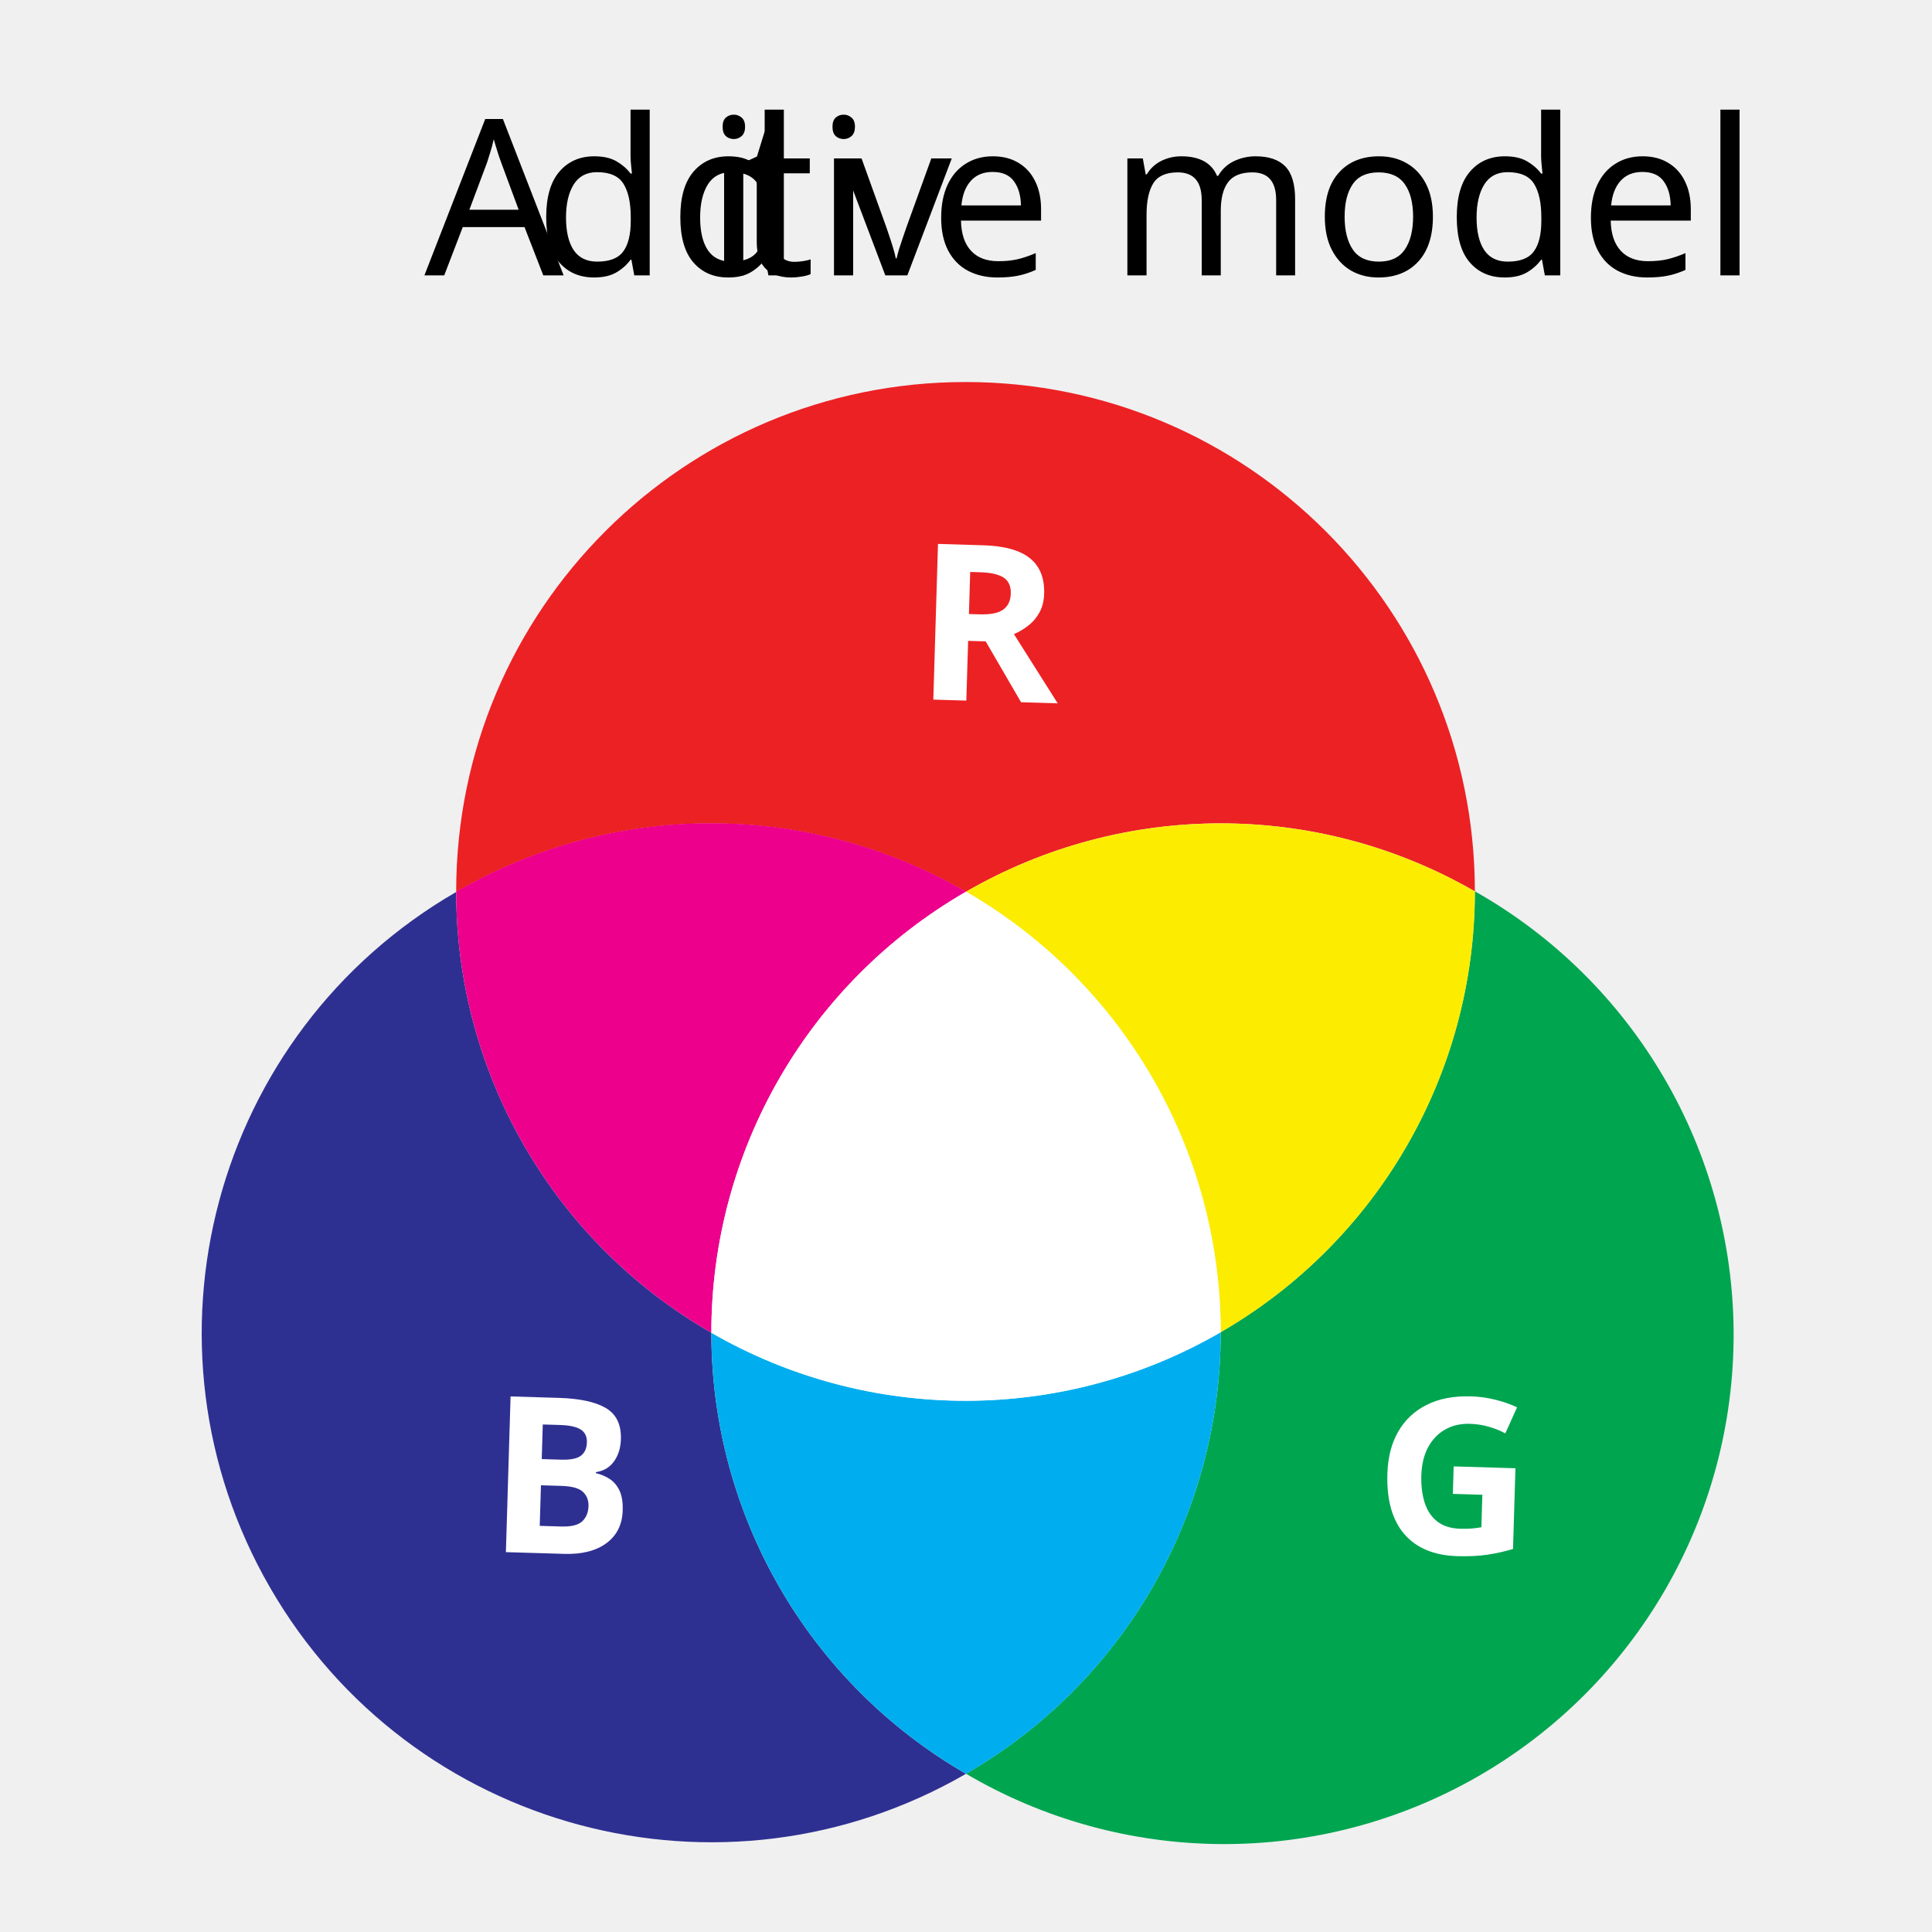
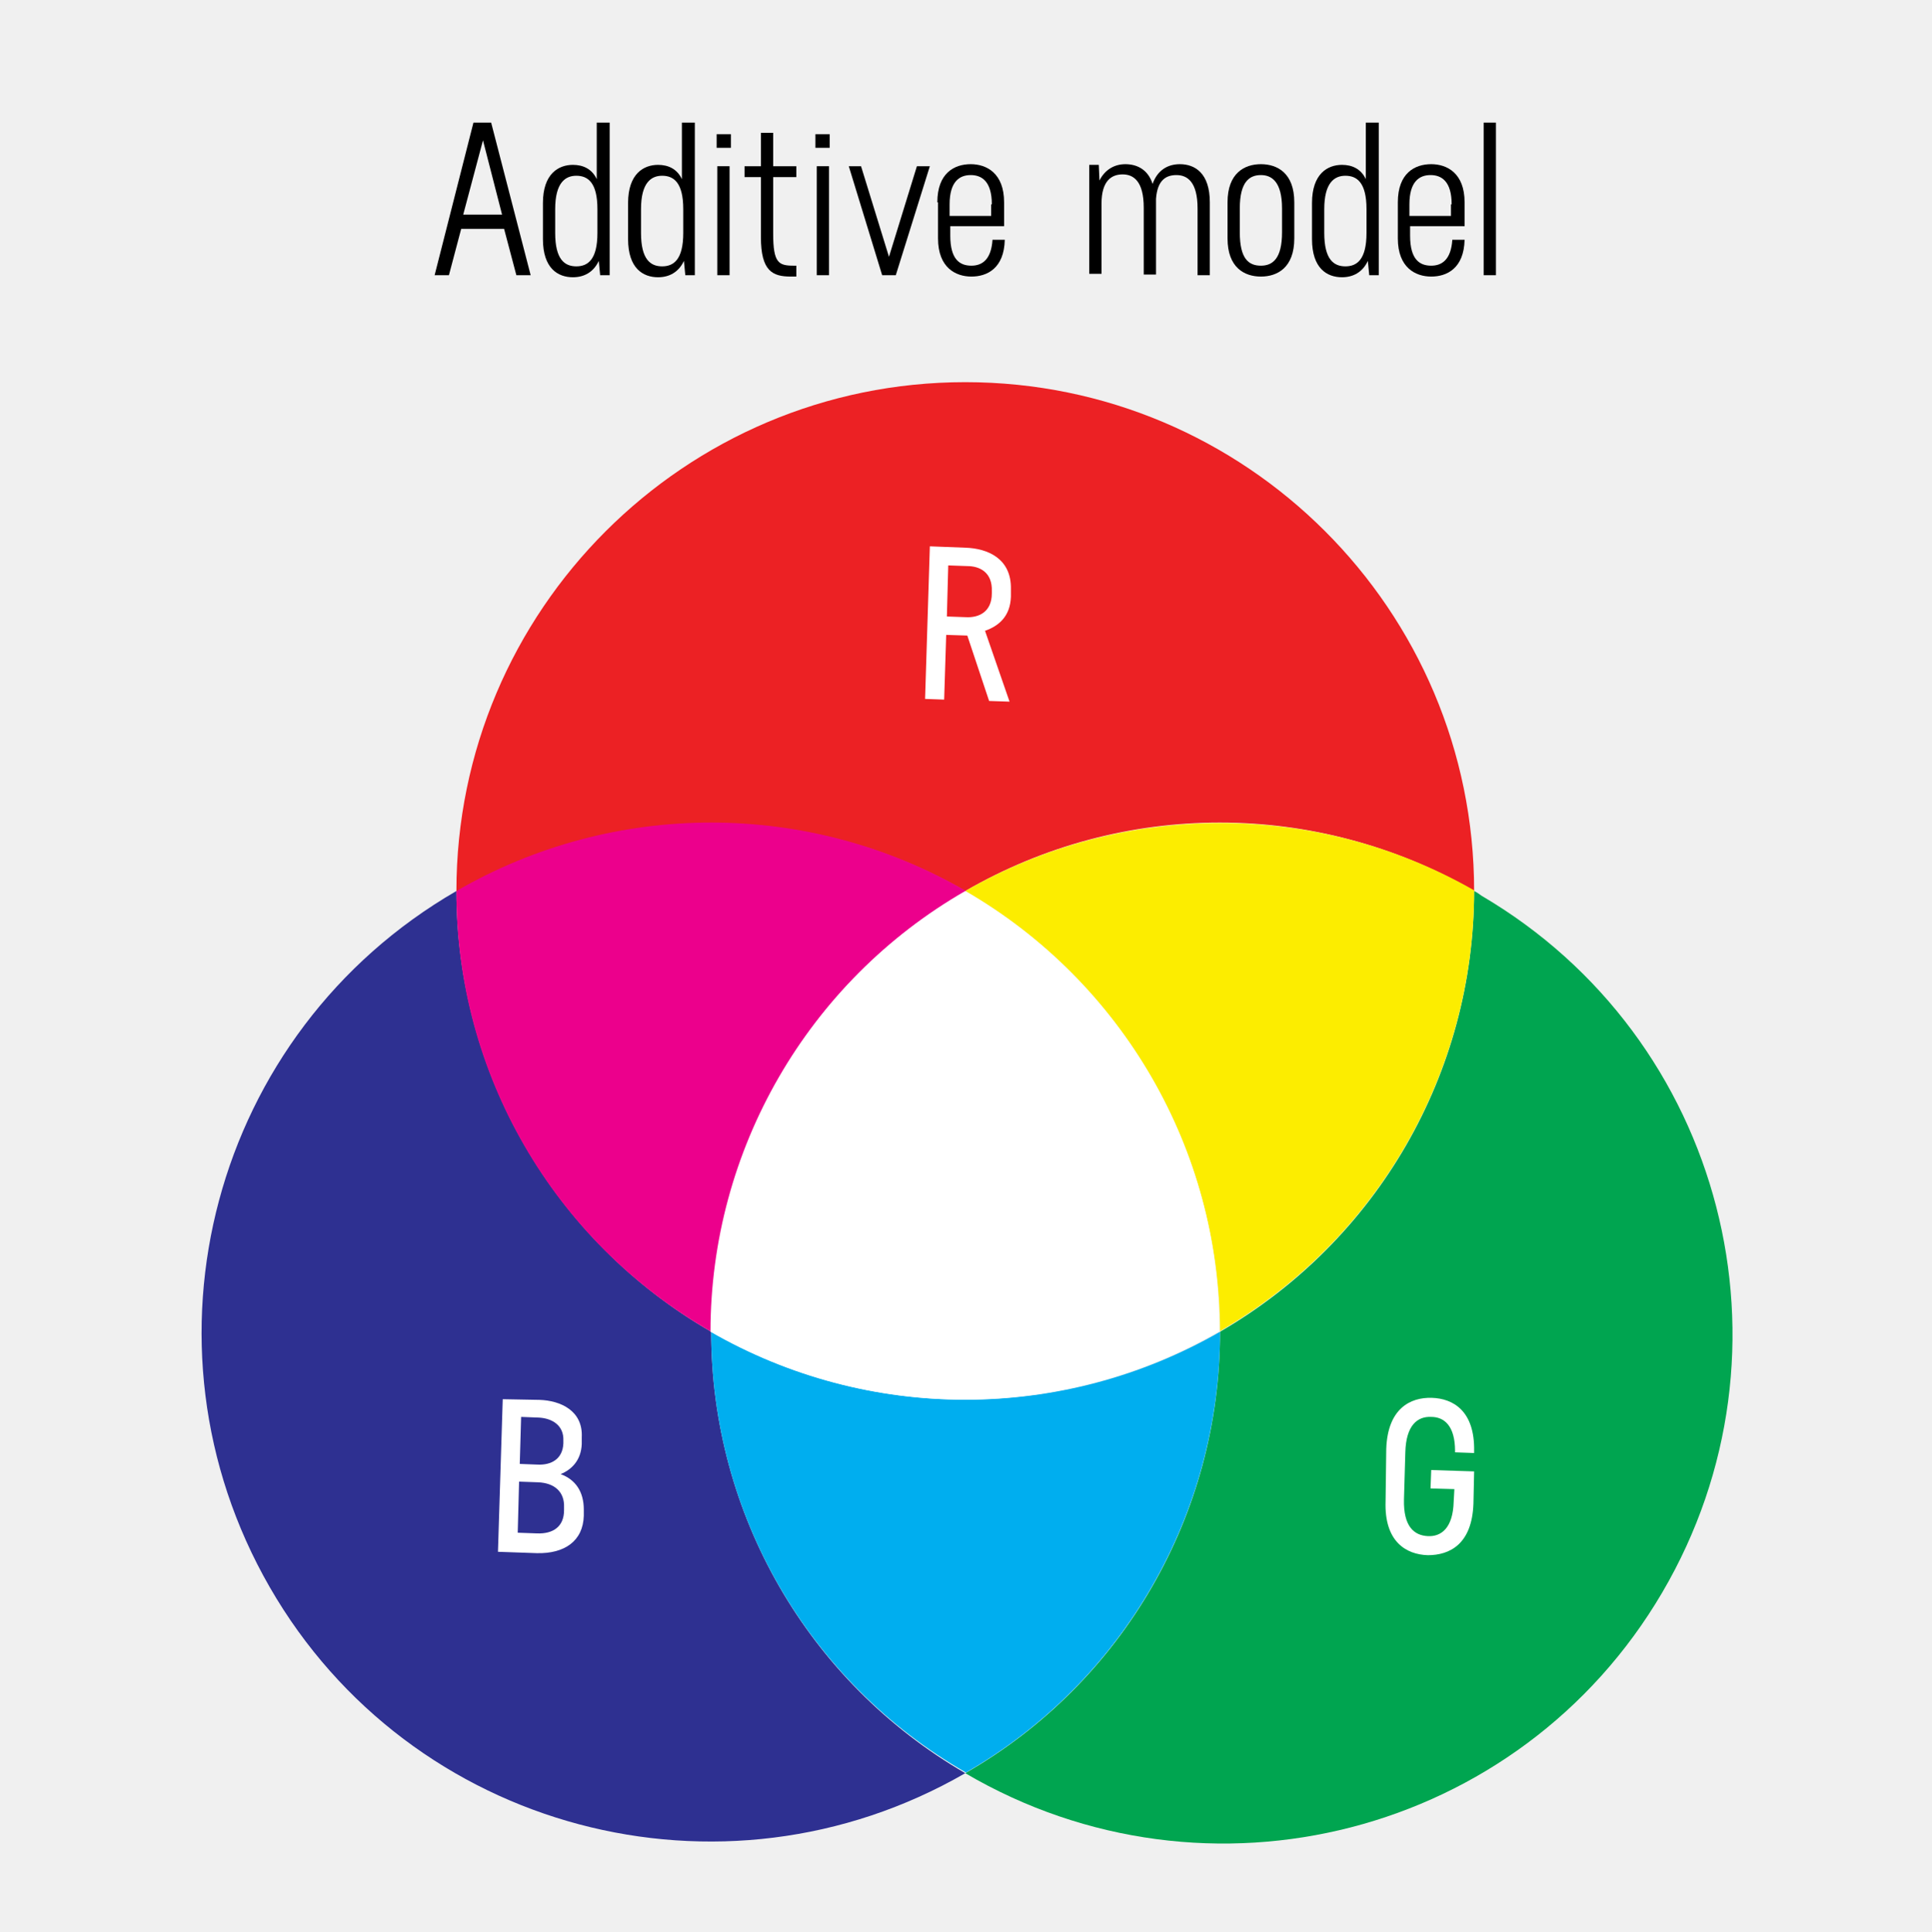
- <svg xmlns="http://www.w3.org/2000/svg" id="Layer_1" data-name="Layer 1" viewBox="0 0 283.46 283.46">
+ <svg xmlns="http://www.w3.org/2000/svg" version="1.1" id="Layer_1" x="0px" y="0px" viewBox="0 0 283.5 283.5" style="enable-background:new 0 0 283.5 283.5;" xml:space="preserve">
+   <style type="text/css">
+ 	.st0{fill:#00A550;}
+ 	.st1{fill:#2E3091;}
+ 	.st2{fill:#00AEEF;}
+ 	.st3{fill:#EC2124;}
+ 	.st4{fill:#FCED00;}
+ 	.st5{fill:#EC008C;}
+ 	.st6{fill:#FFFFFF;}
+ 	.st7{enable-background:new    ;}
+ </style>
  <g>
    <g>
-       <path d="M216.39,130.78h0a74.68,74.68,0,0,1-37.29,64.67v.08a74.71,74.71,0,0,1-37.37,64.71,74.73,74.73,0,1,0,74.66-129.47Z" fill="#00a550" />
-       <path d="M104.37,195.54a74.69,74.69,0,0,1-37.44-64.67,74.72,74.72,0,0,0,74.8,129.38A74.69,74.69,0,0,1,104.37,195.54Z" fill="#2e3091" />
-       <path d="M179.1,195.54v-.08a74.68,74.68,0,0,1-74.73.08,74.69,74.69,0,0,0,37.36,64.71A74.71,74.71,0,0,0,179.1,195.54Z" fill="#00aeef" />
-       <path d="M141.73,130.83a74.64,74.64,0,0,1,74.66-.05,74.73,74.73,0,0,0-149.46,0v.08a74.62,74.62,0,0,1,74.8,0Z" fill="#ec2124" />
-       <path d="M141.73,130.83a74.69,74.69,0,0,1,37.37,64.63,74.68,74.68,0,0,0,37.29-64.67h0a74.64,74.64,0,0,0-74.66.05Z" fill="#fced00" />
-       <path d="M104.37,195.54h0a74.67,74.67,0,0,1,37.36-64.71,74.62,74.62,0,0,0-74.8,0A74.69,74.69,0,0,0,104.37,195.54Z" fill="#ec008c" />
-       <path d="M141.73,130.83a74.67,74.67,0,0,0-37.36,64.71h0a74.68,74.68,0,0,0,74.73-.08A74.69,74.69,0,0,0,141.73,130.83Z" fill="#fff" />
-       <text transform="matrix(1, 0.03, -0.03, 1, 134.06, 102.56)" font-size="32" fill="#fff" font-family="Neusa-SemiBold, Neusa" font-weight="600">R</text>
-       <text transform="matrix(1, 0.03, -0.03, 1, 201.35, 227.63)" font-size="32" fill="#fff" font-family="Neusa-SemiBold, Neusa" font-weight="600">G</text>
-       <text transform="matrix(1, 0.03, -0.03, 1, 71.35, 227.64)" font-size="32" fill="#fff" font-family="Neusa-SemiBold, Neusa" font-weight="600">B</text>
+       <path class="st0" d="M216.4,130.8c0,26.7-14.2,51.3-37.3,64.7v0.1c0,26.7-14.2,51.4-37.4,64.7c35.6,20.9,81.4,9.1,102.3-26.5    s9.1-81.4-26.5-102.3C217.1,131.2,216.8,131,216.4,130.8L216.4,130.8z" />
+       <path class="st1" d="M104.4,195.5c-23.1-13.3-37.4-38-37.4-64.7C31.2,151.5,19,197.2,39.6,233s66.4,47.9,102.1,27.3    C118.6,246.9,104.4,222.2,104.4,195.5z" />
+       <path class="st2" d="M179.1,195.5L179.1,195.5c-23.1,13.3-51.6,13.3-74.7,0c0,26.7,14.2,51.4,37.4,64.7    C164.9,246.9,179.1,222.2,179.1,195.5z" />
+       <path class="st3" d="M141.7,130.8c23.1-13.4,51.6-13.4,74.7,0c0-41.3-33.5-74.7-74.7-74.7s-74.7,33.5-74.7,74.7v0.1    C90.1,117.5,118.6,117.5,141.7,130.8L141.7,130.8z" />
+       <path class="st4" d="M141.7,130.8c23.1,13.3,37.3,38,37.4,64.6c23.1-13.4,37.3-38,37.3-64.7C193.3,117.5,164.8,117.5,141.7,130.8z    " />
+       <path class="st5" d="M104.4,195.5c0-26.7,14.2-51.4,37.4-64.7c-23.1-13.4-51.7-13.4-74.8,0C66.9,157.5,81.2,182.2,104.4,195.5z" />
+       <path class="st6" d="M141.7,130.8c-23.1,13.3-37.4,38-37.4,64.7c23.1,13.3,51.6,13.3,74.7-0.1    C179.1,168.8,164.8,144.2,141.7,130.8z" />
+       <path class="st6" d="M141.7,80.4c3.3,0.1,6.8,1.6,6.7,6.1l0,1.1c-0.1,2.9-1.8,4.3-3.8,5l3.6,10.4l-3-0.1l-3.2-9.6l-3.1-0.1    l-0.3,9.5l-2.8-0.1l0.7-22.4L141.7,80.4z M145.6,86.8c0.1-2.8-1.8-3.7-3.6-3.7l-2.8-0.1l-0.2,7.5l2.8,0.1c1.8,0.1,3.8-0.7,3.8-3.5    L145.6,86.8z" />
+       <path class="st6" d="M203.5,212.7c0.2-5.9,3.5-7.6,6.7-7.5c3.1,0.1,6.3,1.9,6.2,7.8l0,0.3l-2.8-0.1l0-0.2c0-3.7-1.6-5-3.5-5    c-2-0.1-3.7,1.2-3.8,5.2l-0.2,6.9c-0.1,4,1.5,5.3,3.5,5.4c1.9,0.1,3.7-1.1,3.8-5.1l0.1-1.8l-3.5-0.1l0.1-2.7l6.3,0.2l-0.1,4.7    c-0.2,6-3.5,7.6-6.7,7.6c-3.2-0.1-6.4-2-6.2-7.9L203.5,212.7z" />
+       <path class="st6" d="M79.2,205.5c3.1,0.1,6.4,1.6,6.2,5.5l0,1c-0.1,2.3-1.4,3.7-3.1,4.4c2.2,0.8,3.4,2.6,3.4,5.2l0,0.9    c-0.1,3.7-2.8,5.6-6.9,5.5l-5.7-0.2l0.7-22.4L79.2,205.5z M82.8,221.3c0.1-2.3-1.4-3.6-3.8-3.7l-2.8-0.1L76,225l2.8,0.1    c2.4,0.1,4-1,4-3.4L82.8,221.3z M82.7,211.5c0.1-2.3-1.7-3.3-3.6-3.4l-2.6-0.1l-0.2,6.9l2.6,0.1c2,0.1,3.7-0.8,3.8-3.1L82.7,211.5    z" />
    </g>
-     <text transform="translate(62.27 40.4)" font-size="32" font-family="Neusa-Medium, Neusa" font-weight="500">
-       <tspan letter-spacing="-0.03em">A</tspan>
-       <tspan x="16.1" y="0">dd</tspan>
-       <tspan x="41.25" y="0" letter-spacing="-0.02em">i</tspan>
-       <tspan x="45.82" y="0">ti</tspan>
-       <tspan x="61.12" y="0" letter-spacing="-0.04em">v</tspan>
-       <tspan x="74.05" y="0">e model</tspan>
-     </text>
+     <path d="M74,33.6h-6.3l-1.8,6.8h-2.1L69.5,18h2.6l5.8,22.4h-2.1L74,33.6z M73.7,31.5l-2.8-10.9L68,31.5H73.7z" />
+     <g class="st7">
+       <path d="M89.5,18v22.4h-1.4l-0.2-2.1c-0.8,1.7-2.2,2.4-3.8,2.4c-2.2,0-4.4-1.3-4.4-5.6v-5.3c0-4.3,2.3-5.6,4.4-5.6    c1.5,0,2.8,0.6,3.5,2.1V18H89.5z M81.5,34.2c0,3.9,1.4,4.9,3.1,4.9c1.7,0,3.1-1,3.1-4.9v-3.5c0-3.9-1.4-4.9-3.1-4.9    c-1.6,0-3.1,1-3.1,4.9V34.2z" />
+       <path d="M102,18v22.4h-1.4l-0.2-2.1c-0.8,1.7-2.2,2.4-3.8,2.4c-2.2,0-4.4-1.3-4.4-5.6v-5.3c0-4.3,2.3-5.6,4.4-5.6    c1.5,0,2.8,0.6,3.5,2.1V18H102z M94.1,34.2c0,3.9,1.4,4.9,3.1,4.9c1.7,0,3.1-1,3.1-4.9v-3.5c0-3.9-1.4-4.9-3.1-4.9    c-1.6,0-3.1,1-3.1,4.9V34.2z" />
+     </g>
+     <path d="M105.2,19.7h2.1v2h-2.1V19.7z M105.3,24.4h1.8v16h-1.8V24.4z" />
+     <g class="st7">
+       <path d="M113.5,34.3c0,4.3,0.8,4.7,3,4.7h0.4v1.6h-0.8c-2.7,0-4.4-0.8-4.4-5.8V26h-2.4v-1.6h2.4v-4.9h1.8v4.9h3.4V26h-3.4V34.3z" />
+       <path d="M119.7,19.7h2.1v2h-2.1V19.7z M119.9,24.4h1.8v16h-1.8V24.4z" />
+     </g>
+     <polygon points="136.5,24.4 131.5,40.4 129.5,40.4 124.6,24.4 126.4,24.4 130.5,37.7 134.6,24.4  " />
+     <g class="st7">
+       <path d="M137.6,29.7c0-4.3,2.5-5.6,4.9-5.6c2.3,0,4.9,1.3,4.9,5.6v3.5h-7.9v1.4c0,3.5,1.4,4.4,3.1,4.4c1.5,0,2.9-0.8,3.1-3.8h1.8    c-0.1,4.2-2.6,5.4-4.9,5.4c-2.3,0-4.9-1.3-4.9-5.6V29.7z M145.6,30c0-3.4-1.5-4.3-3.1-4.3c-1.6,0-3.1,0.9-3.1,4.3v1.7h6.1V30z" />
+       <path d="M161.4,26.5c0.8-1.6,2.2-2.4,3.8-2.4c1.6,0,3.3,0.7,4,2.9c0.7-2,2.2-2.9,4-2.9c2.2,0,4.4,1.3,4.4,5.6v10.7h-1.8v-9.8    c0-3.9-1.5-4.9-3.1-4.9c-1.5,0-2.8,0.7-3,3.5v11.1h-1.8v-9.8c0-3.9-1.5-4.9-3.1-4.9c-1.6,0-3.1,0.9-3.1,4.3v10.3h-1.8v-16h1.4    L161.4,26.5z" />
+       <path d="M180.2,29.7c0-4.3,2.5-5.6,4.9-5.6s4.9,1.3,4.9,5.6V35c0,4.3-2.5,5.6-4.9,5.6s-4.9-1.3-4.9-5.6V29.7z M188.2,30.6    c0-3.9-1.5-4.9-3.1-4.9c-1.7,0-3.1,1-3.1,4.9v3.5c0,3.9,1.3,4.9,3.1,4.9c1.7,0,3.1-1,3.1-4.9V30.6z" />
+       <path d="M202.4,18v22.4H201l-0.2-2.1c-0.8,1.7-2.2,2.4-3.8,2.4c-2.2,0-4.4-1.3-4.4-5.6v-5.3c0-4.3,2.3-5.6,4.4-5.6    c1.5,0,2.8,0.6,3.5,2.1V18H202.4z M194.4,34.2c0,3.9,1.4,4.9,3.1,4.9c1.7,0,3.1-1,3.1-4.9v-3.5c0-3.9-1.4-4.9-3.1-4.9    c-1.6,0-3.1,1-3.1,4.9V34.2z" />
+       <path d="M205.2,29.7c0-4.3,2.5-5.6,4.9-5.6c2.3,0,4.9,1.3,4.9,5.6v3.5H207v1.4c0,3.5,1.4,4.4,3.1,4.4c1.5,0,2.9-0.8,3.1-3.8h1.8    c-0.1,4.2-2.6,5.4-4.9,5.4c-2.3,0-4.9-1.3-4.9-5.6V29.7z M213.1,30c0-3.4-1.5-4.3-3.1-4.3c-1.6,0-3.1,0.9-3.1,4.3v1.7h6.1V30z" />
+       <rect x="217.8" y="18" width="1.8" height="22.4" />
+     </g>
  </g>
</svg>
